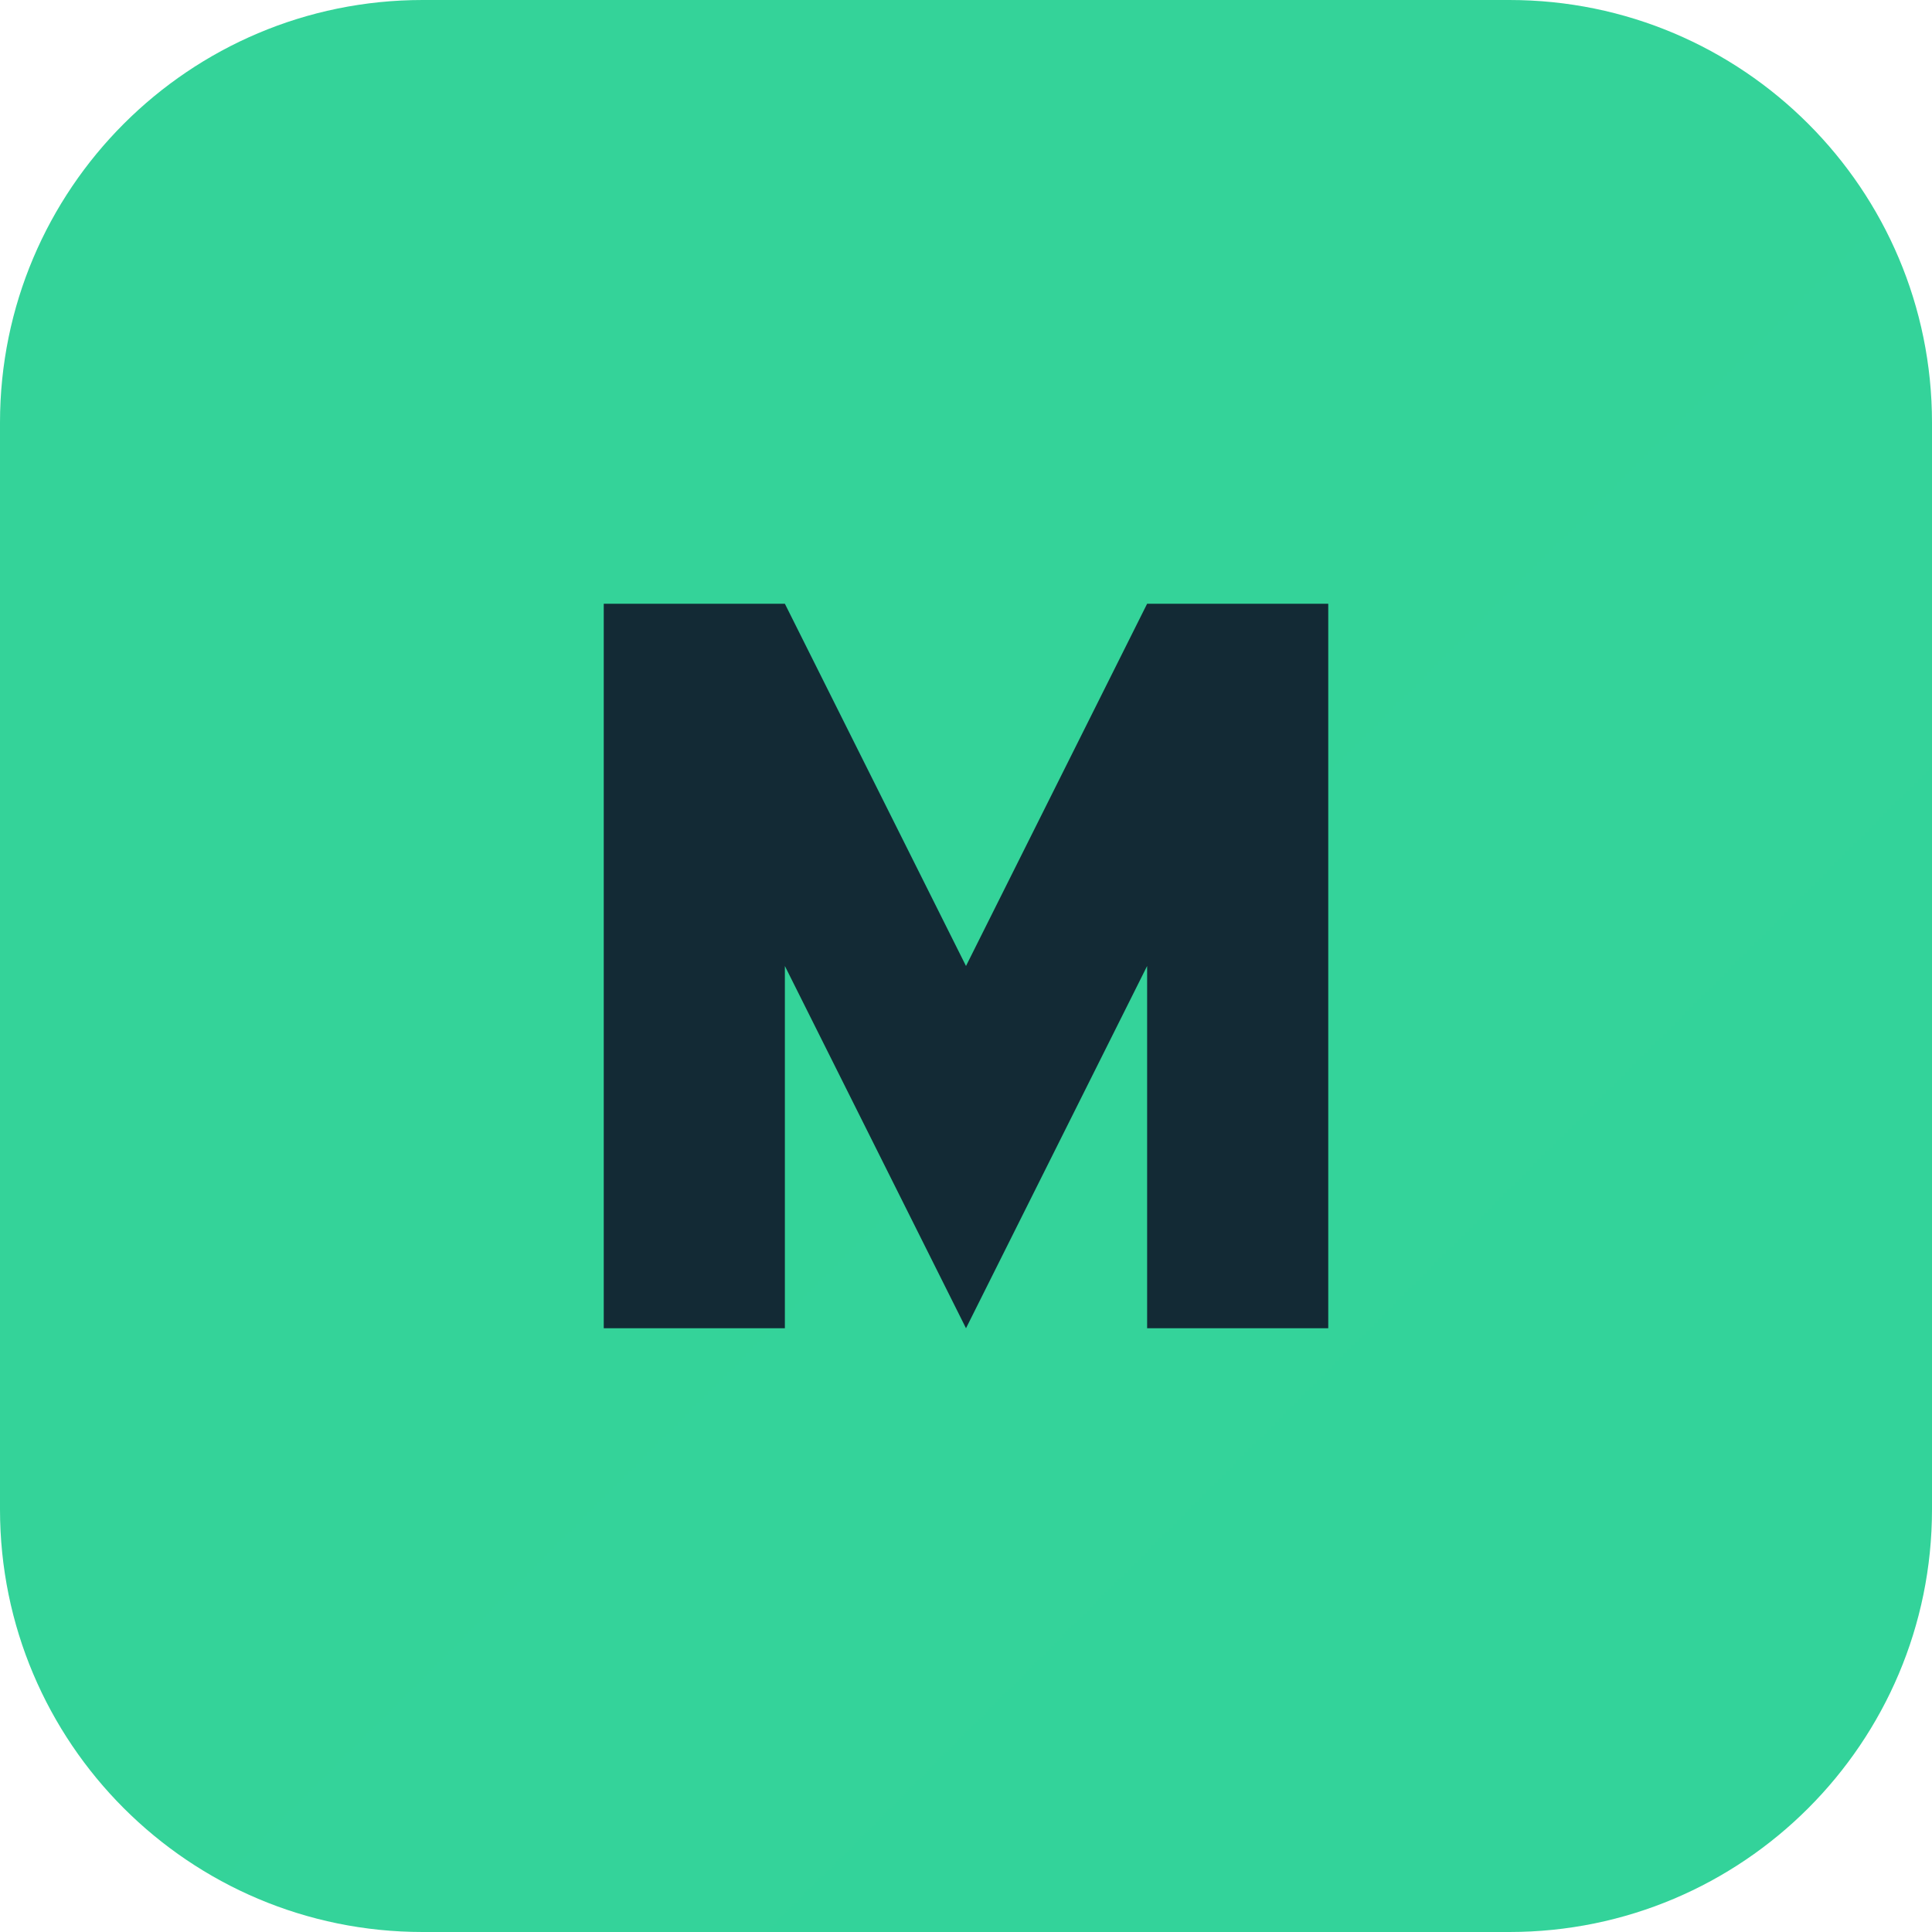
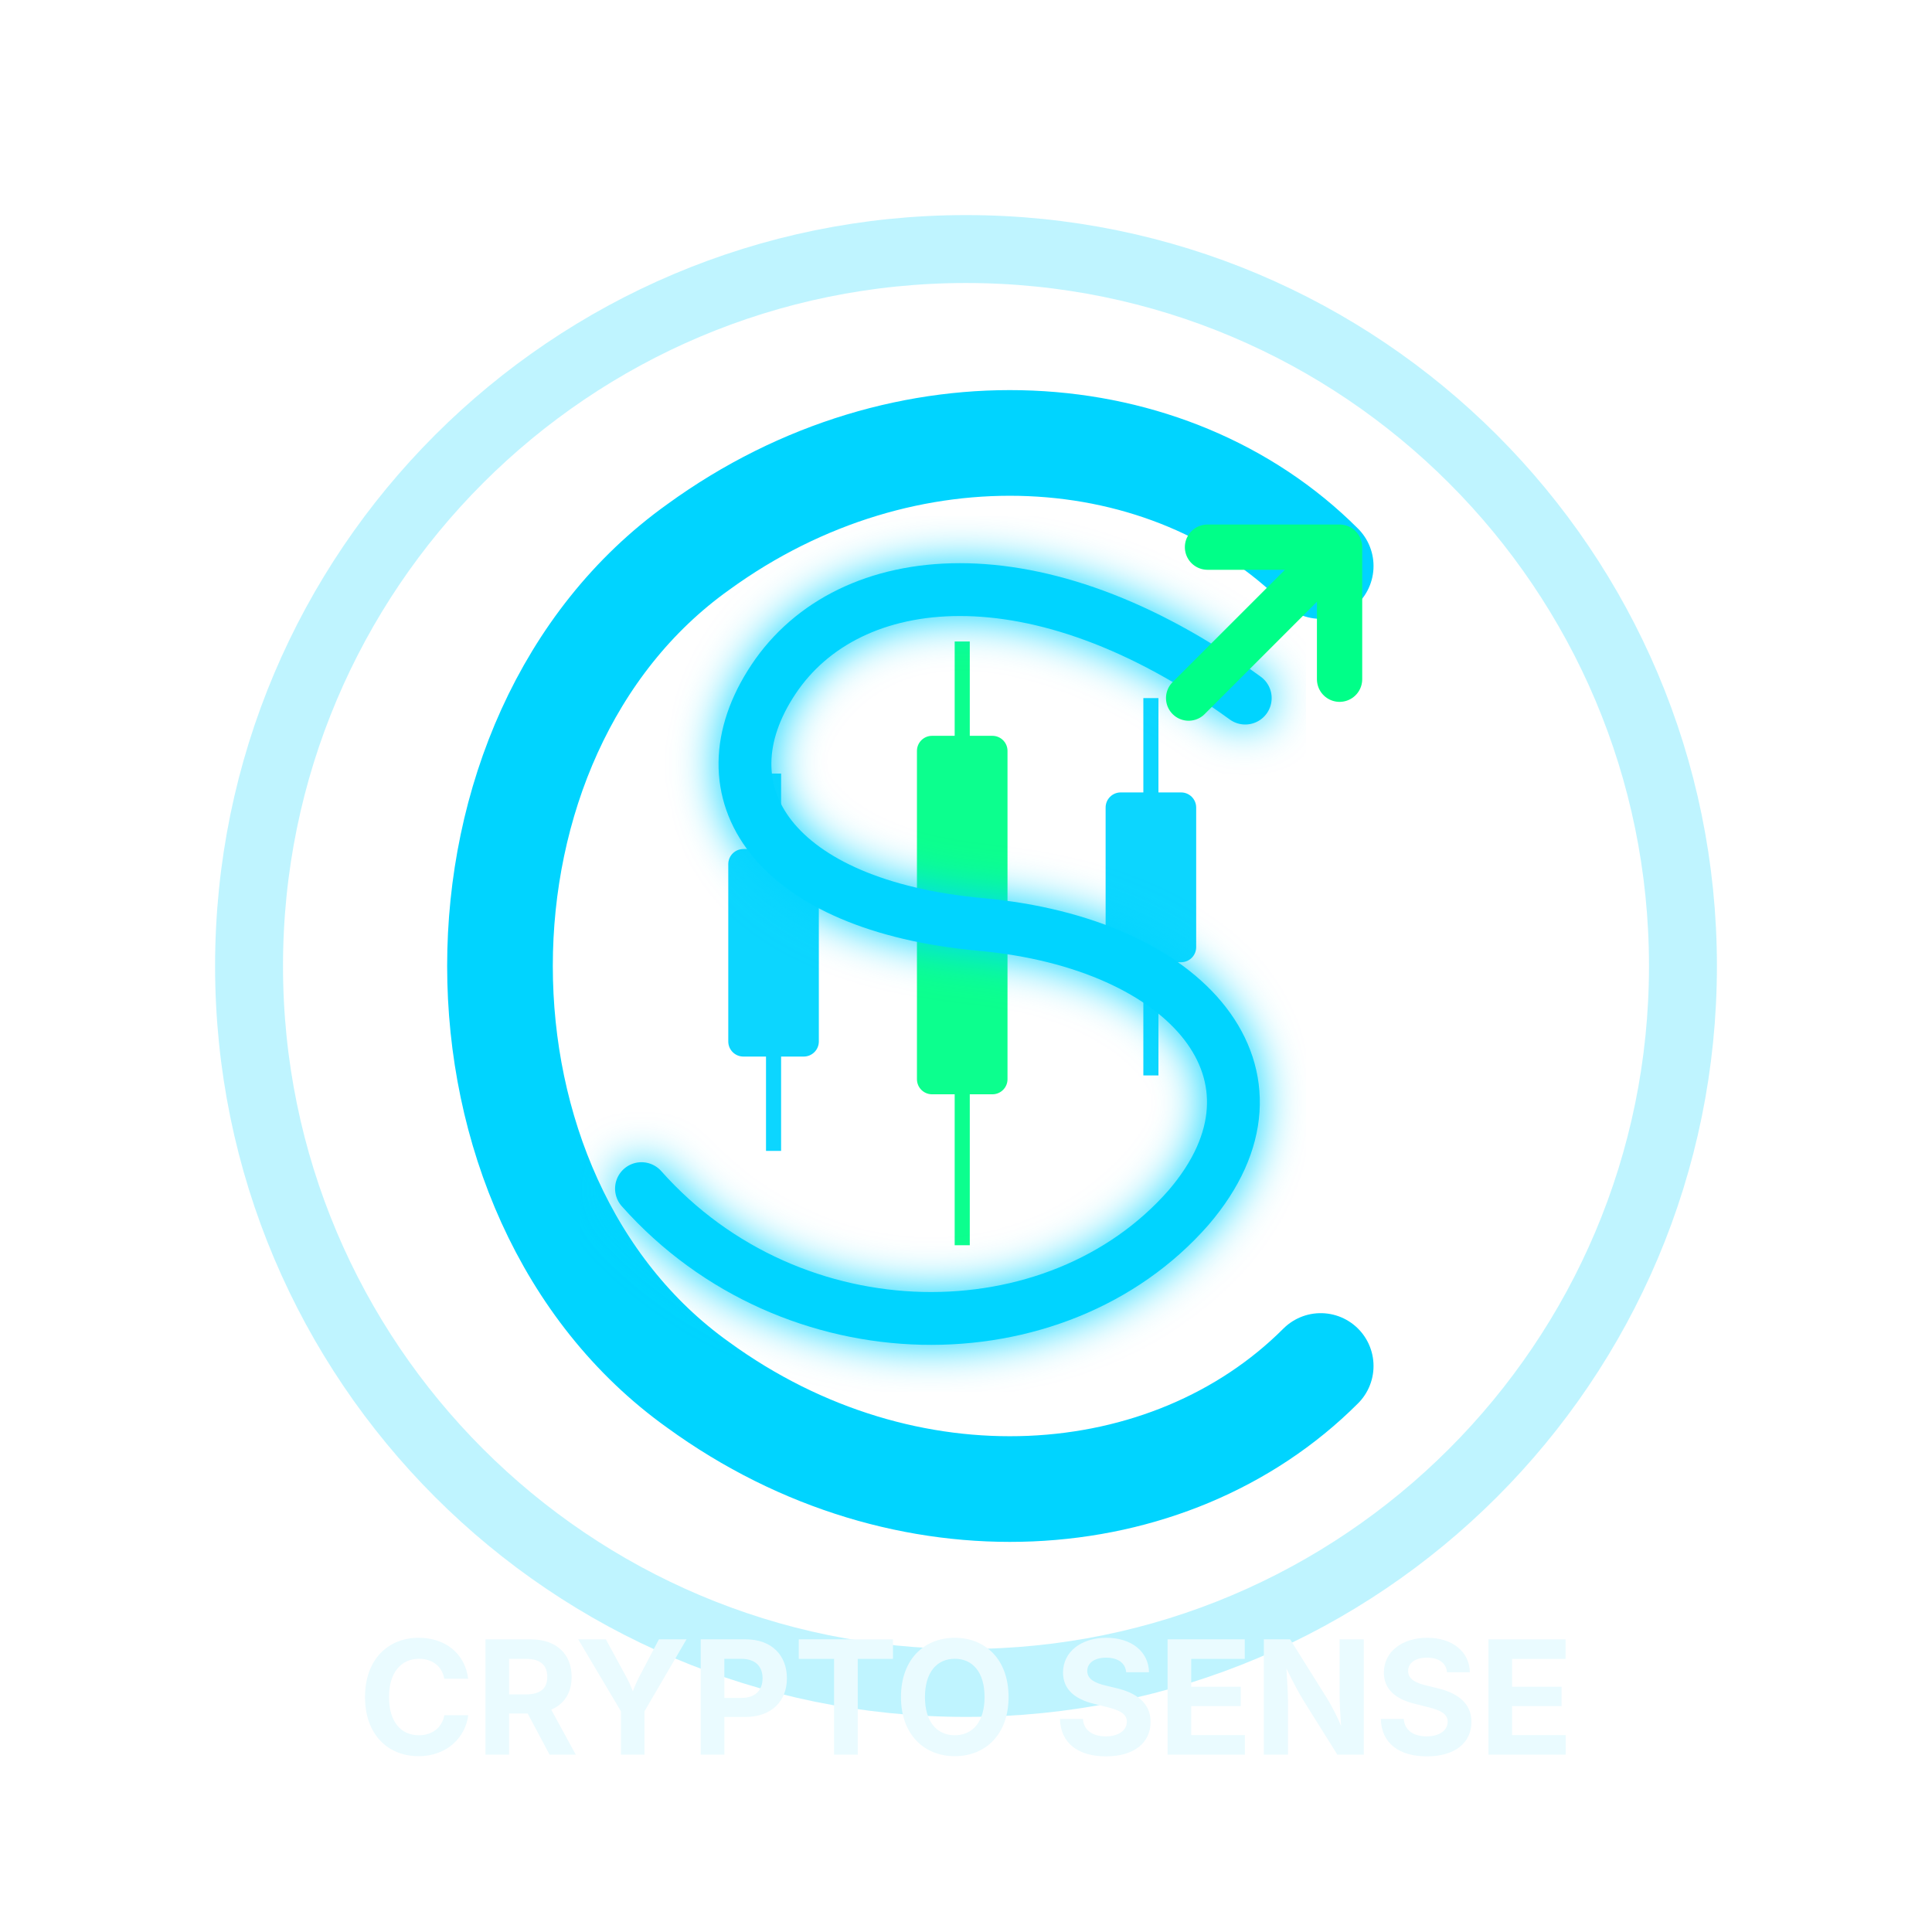
- <svg xmlns="http://www.w3.org/2000/svg" viewBox="0 0 64 64" fill="none">
+ <svg xmlns="http://www.w3.org/2000/svg" width="512" height="512" viewBox="0 0 512 512" fill="none">
  <defs>
-     <linearGradient id="g" x1="0" y1="0" x2="64" y2="64">
-       <stop offset="0%" stop-color="#34d399" />
-       <stop offset="100%" stop-color="#06b6d4" />
+     <linearGradient id="cryptoGradient" x1="64" y1="64" x2="448" y2="448">
+       <stop offset="0%" stop-color="#00D4FF" />
+       <stop offset="100%" stop-color="#00FF88" />
    </linearGradient>
+     <filter id="glow">
+       <feGaussianBlur stdDeviation="6" result="coloredBlur" />
+       <feMerge>
+         <feMergeNode in="coloredBlur" />
+         <feMergeNode in="SourceGraphic" />
+       </feMerge>
+     </filter>
  </defs>
-   <rect width="64" height="64" rx="14" fill="url(#g)" />
-   <path d="M20 44V20h6l6 12 6-12h6v24h-6V32l-6 12-6-12v12h-6z" fill="#0f172a" opacity="0.9" />
+   <circle cx="256" cy="256" r="190" stroke="url(#cryptoGradient)" stroke-width="18" opacity="0.25" />
+   <path d="M350 150 C310 110 240 105 185 145 C115 195 115 317 185 367 C240 407 310 402 350 362" stroke="url(#cryptoGradient)" stroke-width="28" stroke-linecap="round" fill="none" />
+   <g opacity="0.95">
+     <line x1="205" y1="305" x2="205" y2="205" stroke="#00D4FF" stroke-width="4" />
+     <rect x="193" y="225" width="24" height="55" rx="4" fill="#00D4FF" />
+     <line x1="255" y1="330" x2="255" y2="170" stroke="#00FF88" stroke-width="4" />
+     <rect x="243" y="195" width="24" height="95" rx="4" fill="#00FF88" />
+     <line x1="305" y1="285" x2="305" y2="185" stroke="#00D4FF" stroke-width="4" />
+     <rect x="293" y="210" width="24" height="45" rx="4" fill="#00D4FF" />
+   </g>
+   <path d="M170 315 C210 360 280 360 315 320 C345 285 315 250 260 245 C205 240 185 210 205 180 C225 150 275 145 330 185" stroke="url(#cryptoGradient)" stroke-width="14" stroke-linecap="round" fill="none" filter="url(#glow)" />
+   <path d="M315 185 L355 145 M355 145 L355 180 M355 145 L320 145" stroke="#00FF88" stroke-width="12" stroke-linecap="round" stroke-linejoin="round" />
+   <text x="256" y="465" text-anchor="middle" fill="#EAFBFF" font-family="Inter, Arial, sans-serif" font-size="42" font-weight="700">CRYPTO SENSE</text>
</svg>
